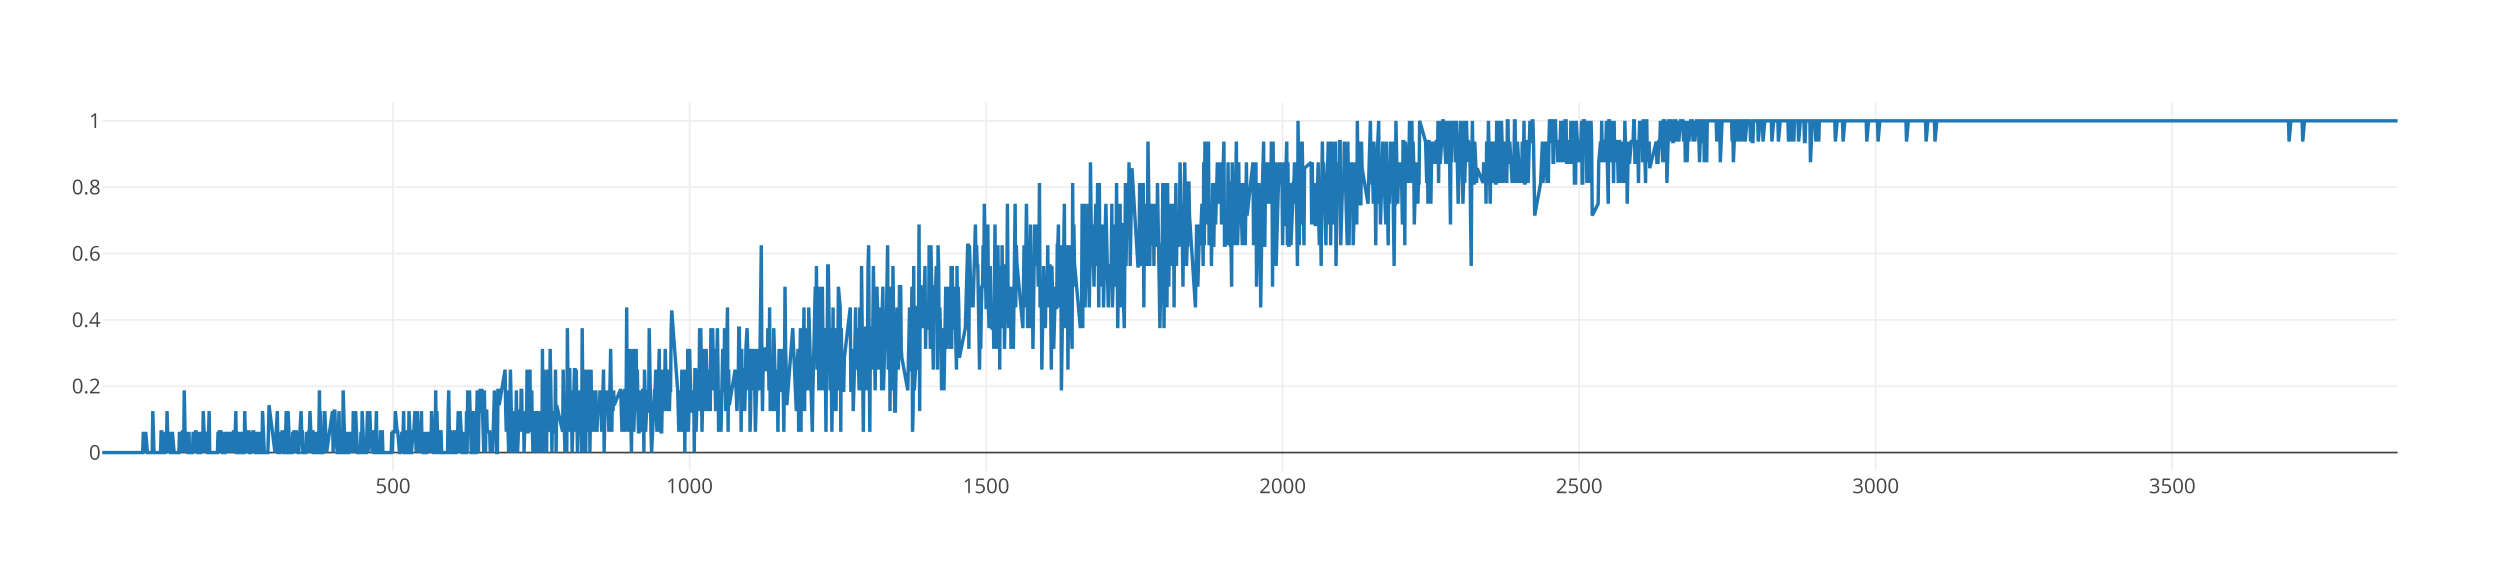
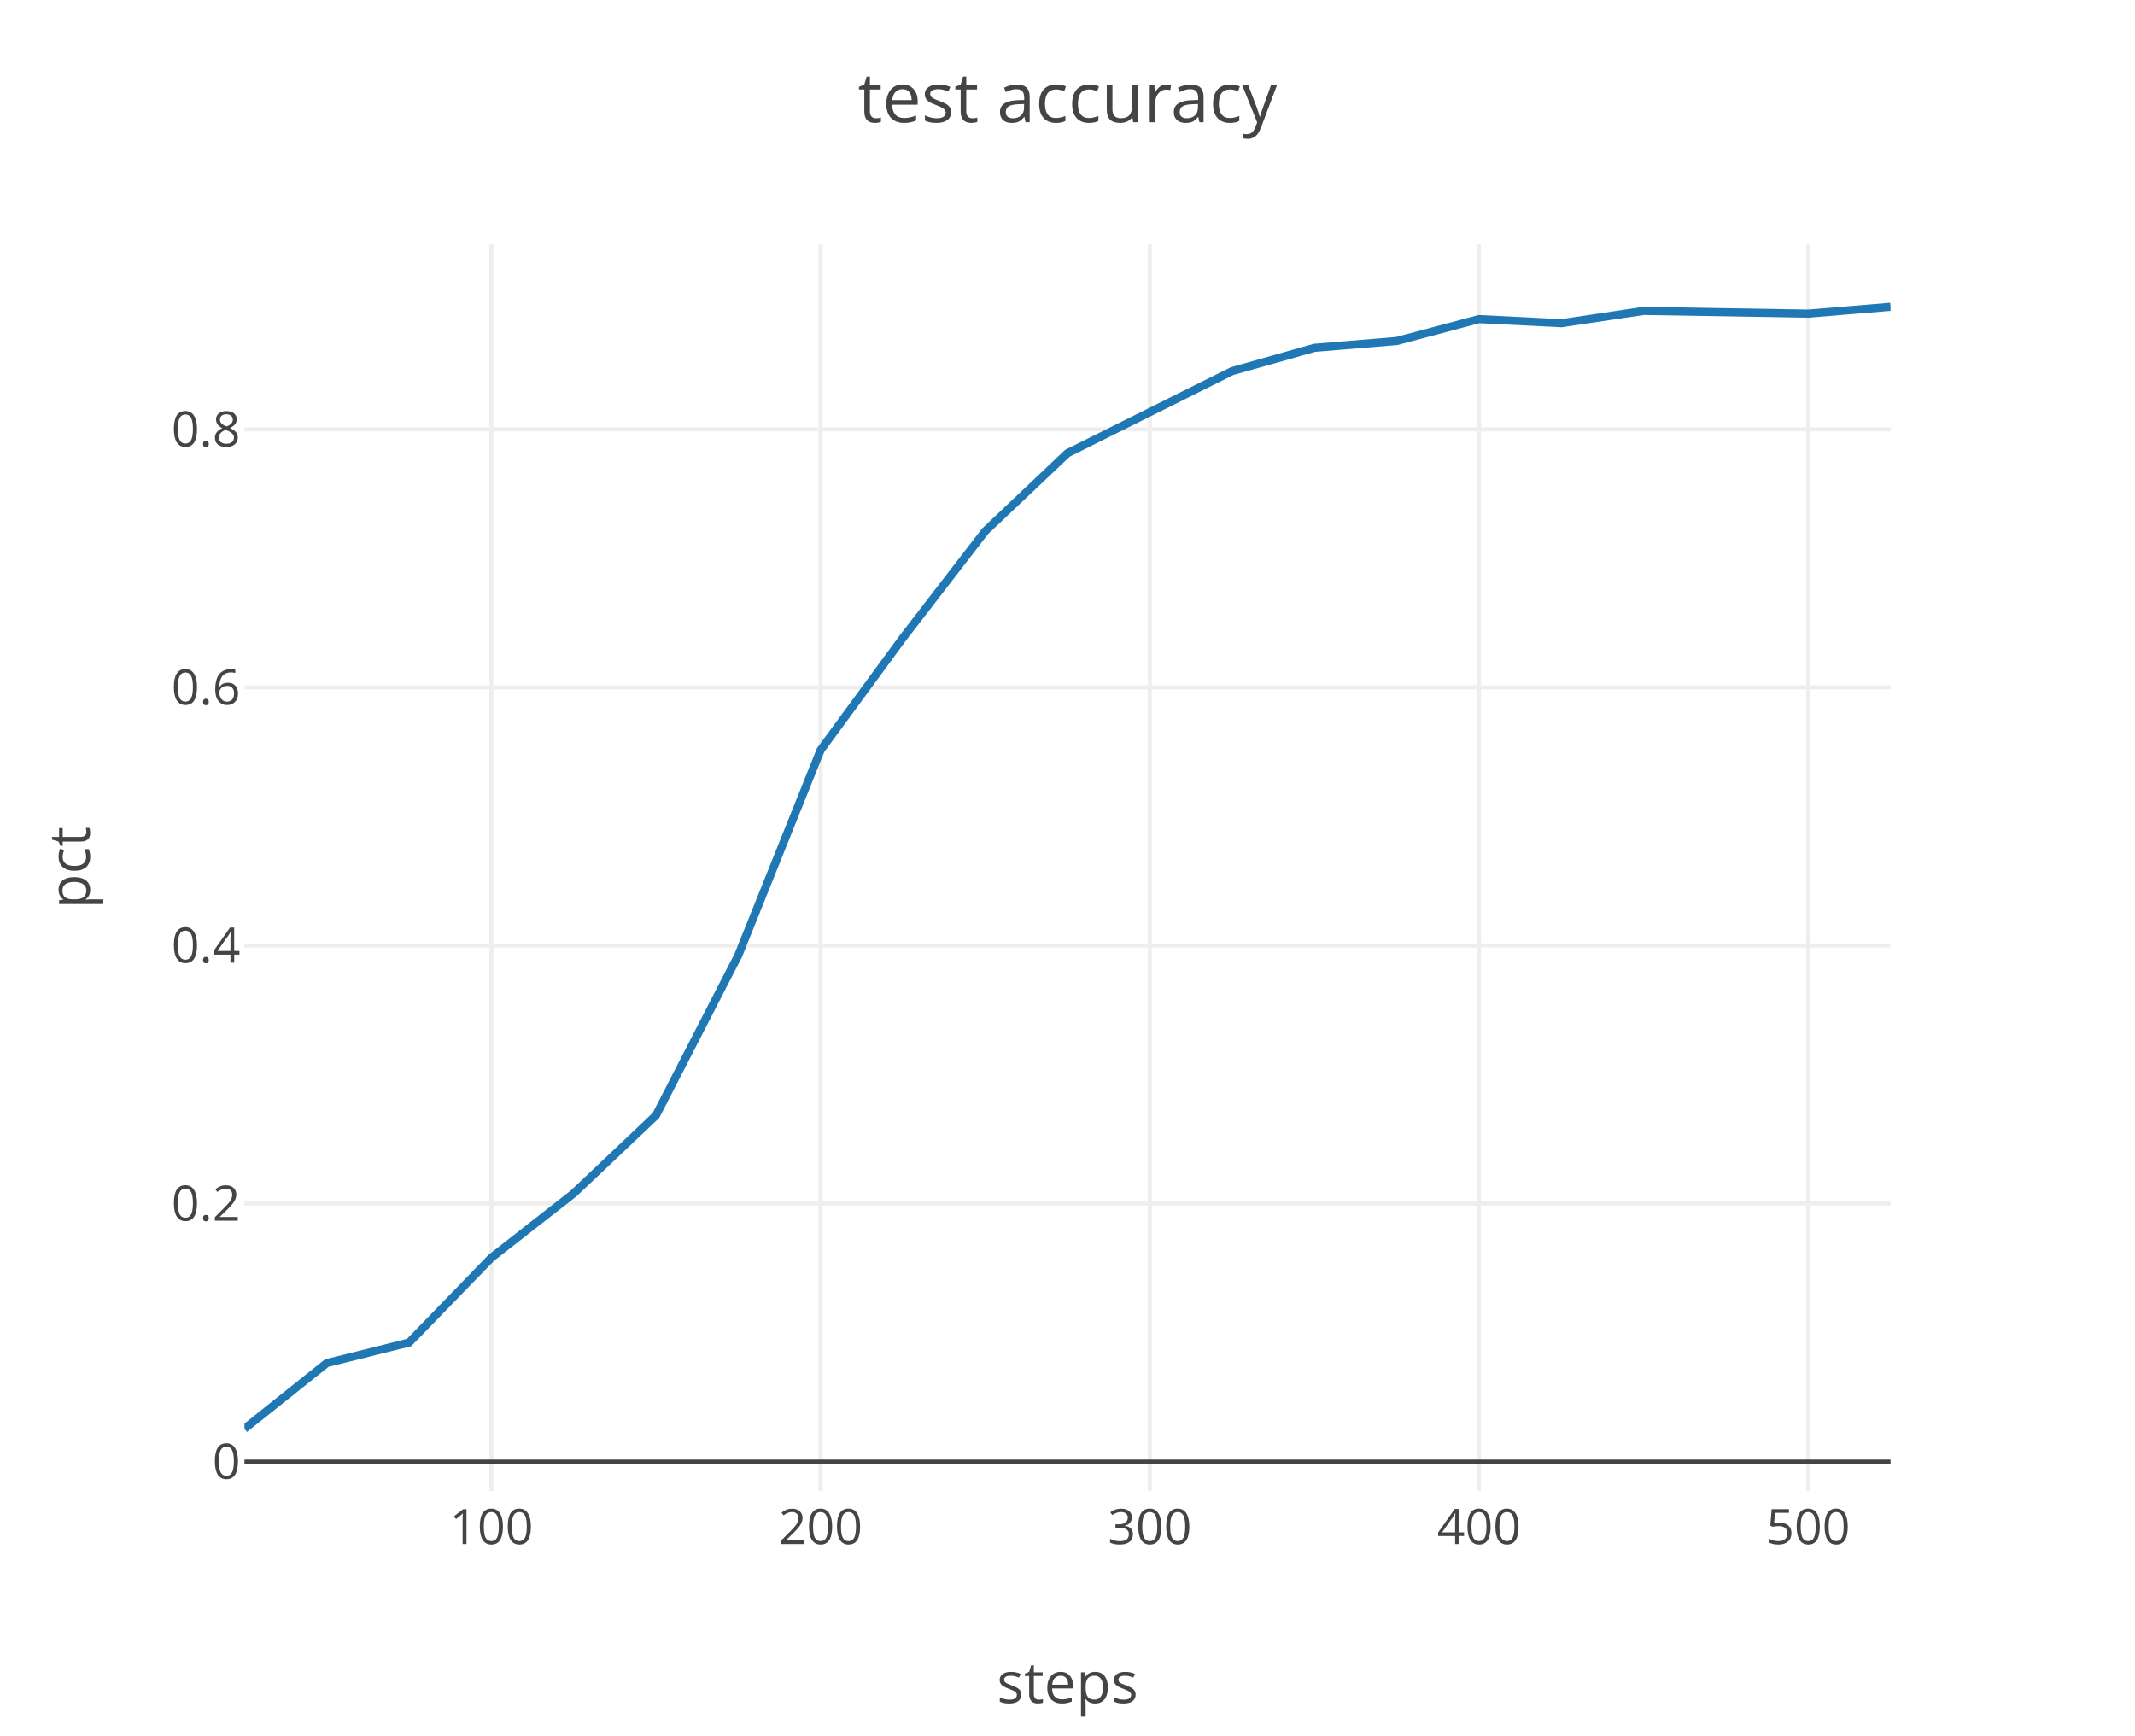
- <svg xmlns="http://www.w3.org/2000/svg" class="main-svg" width="1465" height="336" style="" viewBox="0 0 1465 336">
-   <rect x="0" y="0" width="1465" height="336" style="fill: rgb(255, 255, 255); fill-opacity: 1;" />
-   <defs id="defs-17f695">
+ <svg xmlns="http://www.w3.org/2000/svg" class="main-svg" width="524" height="426" style="" viewBox="0 0 524 426">
+   <rect x="0" y="0" width="524" height="426" style="fill: rgb(255, 255, 255); fill-opacity: 1;" />
+   <defs id="defs-23040b">
    <g class="clips">
-       <clipPath id="clip17f695xyplot" class="plotclip">
-         <rect width="1345" height="216" />
+       <clipPath id="clip23040bxyplot" class="plotclip">
+         <rect width="404" height="306" />
      </clipPath>
-       <clipPath class="axesclip" id="clip17f695x">
-         <rect x="60" y="0" width="1345" height="336" />
+       <clipPath class="axesclip" id="clip23040bx">
+         <rect x="60" y="0" width="404" height="426" />
      </clipPath>
-       <clipPath class="axesclip" id="clip17f695y">
-         <rect x="0" y="60" width="1465" height="216" />
+       <clipPath class="axesclip" id="clip23040by">
+         <rect x="0" y="60" width="524" height="306" />
      </clipPath>
-       <clipPath class="axesclip" id="clip17f695xy">
-         <rect x="60" y="60" width="1345" height="216" />
+       <clipPath class="axesclip" id="clip23040bxy">
+         <rect x="60" y="60" width="404" height="306" />
      </clipPath>
    </g>
    <g class="gradients" />
  </defs>
  <g class="bglayer" />
  <g class="layer-below">
    <g class="imagelayer" />
    <g class="shapelayer" />
  </g>
  <g class="cartesianlayer">
    <g class="subplot xy">
      <g class="layer-subplot">
        <g class="shapelayer" />
        <g class="imagelayer" />
      </g>
      <g class="gridlayer">
        <g class="x">
-           <path class="xgrid crisp" transform="translate(230.3,0)" d="M0,60v216" style="stroke: rgb(238, 238, 238); stroke-opacity: 1; stroke-width: 1px;" />
-           <path class="xgrid crisp" transform="translate(404.07,0)" d="M0,60v216" style="stroke: rgb(238, 238, 238); stroke-opacity: 1; stroke-width: 1px;" />
-           <path class="xgrid crisp" transform="translate(577.84,0)" d="M0,60v216" style="stroke: rgb(238, 238, 238); stroke-opacity: 1; stroke-width: 1px;" />
-           <path class="xgrid crisp" transform="translate(751.61,0)" d="M0,60v216" style="stroke: rgb(238, 238, 238); stroke-opacity: 1; stroke-width: 1px;" />
-           <path class="xgrid crisp" transform="translate(925.39,0)" d="M0,60v216" style="stroke: rgb(238, 238, 238); stroke-opacity: 1; stroke-width: 1px;" />
-           <path class="xgrid crisp" transform="translate(1099.16,0)" d="M0,60v216" style="stroke: rgb(238, 238, 238); stroke-opacity: 1; stroke-width: 1px;" />
-           <path class="xgrid crisp" transform="translate(1272.93,0)" d="M0,60v216" style="stroke: rgb(238, 238, 238); stroke-opacity: 1; stroke-width: 1px;" />
+           <path class="xgrid crisp" transform="translate(120.6,0)" d="M0,60v306" style="stroke: rgb(238, 238, 238); stroke-opacity: 1; stroke-width: 1px;" />
+           <path class="xgrid crisp" transform="translate(201.4,0)" d="M0,60v306" style="stroke: rgb(238, 238, 238); stroke-opacity: 1; stroke-width: 1px;" />
+           <path class="xgrid crisp" transform="translate(282.2,0)" d="M0,60v306" style="stroke: rgb(238, 238, 238); stroke-opacity: 1; stroke-width: 1px;" />
+           <path class="xgrid crisp" transform="translate(363,0)" d="M0,60v306" style="stroke: rgb(238, 238, 238); stroke-opacity: 1; stroke-width: 1px;" />
+           <path class="xgrid crisp" transform="translate(443.8,0)" d="M0,60v306" style="stroke: rgb(238, 238, 238); stroke-opacity: 1; stroke-width: 1px;" />
        </g>
        <g class="y">
-           <path class="ygrid crisp" transform="translate(0,226.32)" d="M60,0h1345" style="stroke: rgb(238, 238, 238); stroke-opacity: 1; stroke-width: 1px;" />
-           <path class="ygrid crisp" transform="translate(0,187.44)" d="M60,0h1345" style="stroke: rgb(238, 238, 238); stroke-opacity: 1; stroke-width: 1px;" />
-           <path class="ygrid crisp" transform="translate(0,148.56)" d="M60,0h1345" style="stroke: rgb(238, 238, 238); stroke-opacity: 1; stroke-width: 1px;" />
-           <path class="ygrid crisp" transform="translate(0,109.68)" d="M60,0h1345" style="stroke: rgb(238, 238, 238); stroke-opacity: 1; stroke-width: 1px;" />
-           <path class="ygrid crisp" transform="translate(0,70.8)" d="M60,0h1345" style="stroke: rgb(238, 238, 238); stroke-opacity: 1; stroke-width: 1px;" />
+           <path class="ygrid crisp" transform="translate(0,295.42)" d="M60,0h404" style="stroke: rgb(238, 238, 238); stroke-opacity: 1; stroke-width: 1px;" />
+           <path class="ygrid crisp" transform="translate(0,232.08)" d="M60,0h404" style="stroke: rgb(238, 238, 238); stroke-opacity: 1; stroke-width: 1px;" />
+           <path class="ygrid crisp" transform="translate(0,168.73)" d="M60,0h404" style="stroke: rgb(238, 238, 238); stroke-opacity: 1; stroke-width: 1px;" />
+           <path class="ygrid crisp" transform="translate(0,105.39)" d="M60,0h404" style="stroke: rgb(238, 238, 238); stroke-opacity: 1; stroke-width: 1px;" />
        </g>
      </g>
      <g class="zerolinelayer">
-         <path class="yzl zl crisp" transform="translate(0,265.2)" d="M60,0h1345" style="stroke: rgb(68, 68, 68); stroke-opacity: 1; stroke-width: 1px;" />
+         <path class="yzl zl crisp" transform="translate(0,358.76)" d="M60,0h404" style="stroke: rgb(68, 68, 68); stroke-opacity: 1; stroke-width: 1px;" />
      </g>
      <path class="xlines-below" />
      <path class="ylines-below" />
      <g class="overlines-below" />
      <g class="xaxislayer-below" />
      <g class="yaxislayer-below" />
      <g class="overaxes-below" />
-       <g class="plot" transform="translate(60,60)" clip-path="url('#clip17f695xyplot')">
+       <g class="plot" transform="translate(60,60)" clip-path="url('#clip23040bxyplot')">
        <g class="scatterlayer mlayer">
-           <g class="trace scatter trace735f6c" style="stroke-miterlimit: 2; opacity: 1;">
+           <g class="trace scatter trace4059e4" style="stroke-miterlimit: 2; opacity: 1;">
            <g class="fills" />
            <g class="errorbars" />
            <g class="lines">
-               <path class="js-line" d="M0,205.2L23.63,205.2L23.98,193.05L25.02,205.2L25.37,193.05L26.41,205.2L26.76,205.2L29.19,205.2L29.54,180.9L30.24,205.2L33.71,205.2L34.06,205.2L34.41,193.05L34.75,193.05L35.1,205.2L36.49,205.2L36.84,193.05L37.53,205.2L37.88,180.9L38.58,205.2L38.93,193.05L39.97,205.2L40.32,205.2L40.66,205.2L41.01,193.05L42.05,205.2L42.4,205.2L44.83,205.2L45.18,193.05L45.88,205.2L46.22,193.05L46.57,205.2L46.92,193.05L47.27,193.05L47.61,205.2L47.96,168.75L48.66,205.2L49,193.05L50.05,205.2L50.39,205.2L50.74,193.05L51.09,205.2L51.44,205.2L52.83,205.2L53.17,193.05L54.22,205.2L54.56,193.05L54.91,193.05L55.26,205.2L55.61,193.05L55.95,205.2L56.3,205.2L57.34,205.2L57.69,193.05L58.74,205.2L59.08,180.9L60.13,205.2L60.47,193.05L61.52,205.2L61.86,205.2L62.56,180.9L62.91,205.2L67.42,205.2L67.77,193.05L68.12,205.2L68.47,193.05L68.81,193.05L69.51,193.05L69.86,205.2L70.2,193.05L70.55,205.2L70.9,205.2L71.94,205.2L72.29,193.05L72.98,205.2L73.33,193.05L74.37,205.2L74.72,193.05L75.42,205.2L75.76,193.05L76.46,205.2L76.81,193.05L77.16,193.05L77.5,205.2L78.2,180.9L78.55,205.2L79.59,205.2L79.94,193.05L80.98,205.2L81.33,205.2L82.02,193.05L82.37,205.2L83.06,205.2L83.41,180.9L84.11,205.2L84.45,193.05L85.15,205.2L85.5,193.05L85.84,193.05L86.19,205.2L86.89,205.2L87.23,193.05L87.93,205.2L88.28,193.05L88.62,193.05L88.97,205.2L89.32,193.05L89.67,205.2L90.01,205.2L90.36,205.2L90.71,193.05L91.75,205.2L92.1,205.2L92.79,193.05L93.14,205.2L93.49,205.2L93.84,180.9L94.88,205.2L95.23,205.2L96.97,205.2L97.31,193.05L97.66,177.43L101.14,205.2L102.53,180.9L102.87,205.2L103.92,205.2L104.26,193.05L104.96,205.2L105.31,193.05L106,193.05L106.35,205.2L107.04,205.2L107.39,193.05L107.74,180.9L108.09,205.2L108.43,205.2L108.78,180.9L109.82,205.2L110.17,205.2L111.21,205.2L111.56,193.05L111.91,205.2L112.26,193.05L112.6,193.05L112.95,205.2L113.3,193.05L113.65,193.05L114.69,205.2L115.04,205.2L116.43,180.9L116.78,193.05L117.12,193.05L117.47,205.2L119.21,205.2L119.56,193.05L120.6,205.2L120.95,193.05L121.29,193.05L121.64,180.9L122.68,205.2L123.03,193.05L123.38,193.05L123.73,205.2L124.42,205.2L124.77,193.05L125.81,205.2L126.16,205.2L126.51,205.2L126.85,193.05L127.2,168.75L127.55,205.2L127.9,180.9L128.24,205.2L128.59,205.2L129.29,205.2L129.63,193.05L129.98,193.05L130.33,180.9L131.37,205.2L134.85,180.9L135.2,205.2L135.54,193.05L135.89,180.9L136.24,180.9L136.59,193.05L137.63,205.2L137.98,205.2L138.67,180.9L139.02,205.2L139.37,205.2L139.71,193.05L140.06,193.05L140.41,205.2L140.76,205.2L141.1,168.75L142.15,205.2L142.49,205.2L143.54,193.05L143.88,205.2L144.23,205.2L144.58,193.05L145.62,205.2L145.97,193.05L146.66,205.2L147.01,180.9L148.05,205.2L148.4,180.9L149.44,205.2L149.79,205.2L151.18,205.2L151.53,193.05L151.88,205.2L152.22,180.9L153.27,205.2L153.61,205.2L154.66,205.2L155.01,193.05L155.35,180.9L155.7,205.2L156.74,180.9L157.09,193.05L158.13,205.2L158.48,193.05L158.83,193.05L159.18,205.2L159.87,205.2L160.22,193.05L160.57,180.9L160.91,205.2L162.65,205.2L163,193.05L164.04,193.05L164.39,205.2L169.25,205.2L169.6,193.05L169.95,205.2L170.3,193.05L170.64,193.05L171.34,193.05L171.69,180.9L172.73,193.05L173.08,193.05L174.12,205.2L174.47,205.2L175.51,193.05L175.86,205.2L176.55,180.9L176.9,205.2L177.94,205.2L178.29,193.05L178.64,193.05L178.99,205.2L179.33,205.2L179.68,180.9L180.72,205.2L181.07,205.2L182.11,193.05L182.46,193.05L183.16,180.9L183.5,193.05L183.85,205.2L184.2,193.05L184.55,180.9L185.24,205.2L185.59,193.05L186.28,205.2L186.63,193.05L186.98,180.9L187.33,205.2L187.67,193.05L188.02,205.2L188.37,205.2L188.72,193.05L189.06,205.2L189.41,205.2L190.11,205.2L190.45,193.05L191.5,205.2L191.84,193.05L192.54,205.2L192.89,180.9L194.28,205.2L194.63,205.2L194.97,205.2L195.32,168.75L195.67,205.2L196.02,180.9L196.36,193.05L196.71,193.05L197.06,205.2L197.75,205.2L198.1,193.05L198.45,193.05L198.8,205.2L202.27,205.2L202.62,180.9L202.97,168.75L203.31,193.05L204.01,193.05L204.36,205.2L205.75,205.2L206.09,193.05L206.44,193.05L206.79,205.2L207.14,205.2L207.48,193.05L208.18,193.05L208.53,180.9L209.22,205.2L209.57,180.9L210.96,205.2L211.31,205.2L211.66,193.05L212,205.2L212.35,205.2L213.05,205.2L213.39,180.9L213.74,205.2L214.09,168.75L214.78,193.05L215.13,168.75L216.17,205.2L216.52,205.2L217.56,180.9L217.91,205.2L218.26,193.05L218.61,205.2L218.95,205.2L219.65,168.75L220,193.05L220.34,205.2L220.69,180.9L221.04,180.9L221.39,168.75L222.43,168.75L222.78,180.9L223.47,205.2L223.82,168.75L224.51,205.2L224.86,180.9L225.21,180.9L225.56,193.05L226.95,193.05L227.29,205.2L228.34,193.05L228.68,205.2L229.73,168.75L230.07,193.05L230.77,193.05L231.12,205.2L231.47,205.2L231.81,168.75L232.16,168.75L232.51,177.43L235.98,156.6L236.33,180.9L236.68,193.05L237.03,168.75L238.07,205.2L238.42,168.75L238.76,180.9L239.11,156.6L240.15,205.2L240.5,180.9L241.89,205.2L242.24,193.05L242.59,168.75L242.93,193.05L243.28,205.2L244.32,180.9L244.67,180.9L245.02,193.05L245.37,168.75L245.71,168.75L246.06,193.05L246.76,180.9L247.1,205.2L247.8,180.9L248.15,193.05L248.49,193.05L248.84,156.6L249.19,193.05L249.54,193.05L250.58,156.6L250.93,193.05L251.62,168.75L251.97,193.05L252.32,205.2L252.67,180.9L253.01,205.2L253.36,180.9L253.71,193.05L254.4,180.9L254.75,205.2L255.45,180.9L255.79,193.05L256.14,193.05L256.49,205.2L257.18,180.9L257.53,205.2L257.88,144.45L258.23,205.2L258.57,156.6L258.92,193.05L259.27,180.9L259.62,168.75L260.31,205.2L260.66,156.6L261.7,193.05L262.05,180.9L262.4,144.45L263.44,205.2L263.79,180.9L264.83,193.05L265.18,193.05L265.52,156.6L265.87,205.2L266.22,177.43L269.7,193.05L270.04,156.6L270.39,180.9L270.74,193.05L271.09,205.2L271.43,193.05L271.78,193.05L272.13,205.2L272.48,132.3L273.17,193.05L273.52,156.6L273.87,156.6L274.21,193.05L274.56,168.75L274.91,180.9L275.26,205.2L276.65,156.6L276.99,156.6L277.34,193.05L277.69,156.6L278.04,180.9L278.38,205.2L278.73,168.75L279.43,193.05L279.77,168.75L280.82,205.2L281.16,132.3L281.86,205.2L282.21,193.05L282.55,156.6L283.25,205.2L283.6,156.6L283.94,193.05L284.29,180.9L284.64,168.75L284.99,180.9L285.33,156.6L285.68,205.2L286.03,180.9L286.38,156.6L286.72,193.05L287.07,168.75L287.42,180.9L287.77,193.05L288.11,168.75L288.46,193.05L288.81,180.9L289.16,168.75L289.85,193.05L290.2,180.9L291.24,180.9L291.59,168.75L292.63,193.05L292.98,180.9L293.68,156.6L294.02,205.2L294.72,168.75L295.07,180.9L295.41,180.9L295.76,180.9L296.11,168.75L296.8,193.05L297.15,180.9L297.85,144.45L298.19,168.75L298.54,193.05L298.89,168.75L299.24,180.9L299.58,168.75L299.93,177.43L303.41,168.75L303.75,168.75L304.1,180.9L304.45,193.05L304.8,180.9L305.14,168.75L305.84,193.05L306.19,168.75L306.53,168.75L306.88,180.9L307.23,120.15L307.58,180.9L307.93,193.05L308.27,180.9L308.62,193.05L308.97,144.45L310.01,205.2L310.36,180.9L311.05,144.45L311.4,193.05L312.79,144.45L313.14,180.9L313.49,156.6L313.83,180.9L314.18,193.05L314.53,193.05L314.88,180.9L315.22,180.9L315.57,168.75L315.92,193.05L316.27,180.9L316.61,168.75L316.96,168.75L317.31,205.2L317.66,156.6L318,168.75L318.35,193.05L319.39,168.75L319.74,180.9L320.09,180.9L320.44,132.3L321.48,193.05L321.83,205.2L323.56,168.75L323.91,168.75L324.26,156.6L324.61,180.9L324.95,193.05L325.3,180.9L325.65,168.75L326.34,144.45L326.69,193.05L327.04,180.9L327.39,193.05L327.74,193.05L328.43,156.6L328.78,168.75L329.13,180.9L329.47,168.75L329.82,144.45L330.86,180.9L331.21,156.6L332.25,180.9L332.6,168.75L332.95,168.75L333.3,132.3L333.64,121.89L337.12,168.75L337.81,193.05L338.16,168.75L339.2,193.05L339.55,156.6L340.25,193.05L340.59,168.75L340.94,156.6L341.29,205.2L341.64,168.75L341.98,180.9L342.33,180.9L342.68,193.05L343.03,144.45L343.37,193.05L343.72,180.9L344.07,144.45L345.11,180.9L345.46,180.9L346.16,180.9L346.5,168.75L346.85,205.2L347.2,156.6L347.55,156.6L347.89,193.05L348.94,156.6L349.28,168.75L349.63,168.75L349.98,132.3L350.33,180.9L350.67,132.3L351.02,156.6L351.37,193.05L352.41,144.45L352.76,180.9L353.8,144.45L354.15,156.6L354.5,180.9L354.84,168.75L355.19,156.6L356.23,180.9L356.58,132.3L357.28,168.75L357.62,132.3L358.32,168.75L358.67,144.45L359.36,180.9L359.71,168.75L360.4,132.3L360.75,156.6L361.1,193.05L361.45,180.9L361.79,180.9L362.14,168.75L362.49,193.05L363.53,144.45L363.88,168.75L364.23,168.75L364.57,132.3L365.27,180.9L365.62,156.6L366.31,120.15L366.66,193.05L367.01,156.6L367.36,177.43L370.83,156.6L371.87,180.9L372.22,168.75L372.57,168.75L372.92,132.3L373.26,132.3L373.61,168.75L373.96,156.6L374.31,193.05L374.65,144.45L375,180.9L375.35,156.6L375.7,156.6L376.04,168.75L376.39,180.9L376.74,168.75L377.09,144.45L377.78,132.3L378.13,144.45L378.82,168.75L379.17,144.45L379.52,193.05L379.87,180.9L380.21,144.45L381.6,168.75L381.95,144.45L382.65,193.05L382.99,180.9L383.34,168.75L383.69,144.45L384.04,168.75L384.39,156.6L384.73,144.45L385.08,168.75L386.12,83.7L386.47,156.6L386.82,180.9L387.17,156.6L387.51,144.45L388.21,144.45L388.56,156.6L389.6,156.6L389.95,132.3L390.64,168.75L390.99,120.15L391.34,180.9L391.68,168.75L392.03,156.6L392.38,156.6L392.73,180.9L393.42,132.3L393.77,144.45L394.12,156.6L394.46,180.9L394.81,168.75L395.16,168.75L395.51,156.6L395.85,193.05L396.55,144.45L396.9,168.75L397.24,144.45L397.59,156.6L397.94,168.75L398.29,168.75L398.63,144.45L399.33,193.05L399.68,156.6L400.02,108L400.37,144.45L400.72,156.6L401.07,177.43L404.54,132.3L406.63,180.9L406.98,156.6L407.67,144.45L408.02,193.05L409.06,132.3L409.41,193.05L409.76,132.3L410.1,168.75L410.45,144.45L410.8,144.45L411.15,120.15L411.49,180.9L411.84,132.3L412.19,144.45L412.54,168.75L412.88,156.6L413.23,144.45L413.58,168.75L413.93,120.15L416.01,193.05L416.36,168.75L417.75,108L418.1,144.45L418.44,95.85L418.79,156.6L419.14,108L419.49,132.3L419.83,168.75L420.18,120.15L420.53,144.45L420.88,144.45L421.22,108L421.57,168.75L421.92,108L422.27,144.45L422.61,168.75L422.96,132.3L423.31,168.75L423.66,156.6L424.01,193.05L424.35,144.45L424.7,144.45L425.05,95.85L425.4,95.85L425.74,120.15L426.44,168.75L426.79,132.3L427.48,193.05L427.83,168.75L428.18,120.15L428.52,180.9L428.87,168.75L429.22,132.3L429.91,180.9L430.26,144.45L430.61,168.75L430.96,144.45L431.3,108L432.35,120.15L432.69,193.05L433.04,132.3L433.39,168.75L433.74,168.75L434.43,168.75L434.78,149.66L438.25,120.15L438.6,168.75L439.3,168.75L439.64,144.45L439.99,180.9L440.34,168.75L440.69,156.6L441.38,120.15L441.73,156.6L442.08,132.3L442.43,156.6L442.77,144.45L443.47,168.75L443.82,120.15L444.51,168.75L444.86,95.85L445.9,193.05L446.25,156.6L447.29,132.3L447.64,132.3L447.99,168.75L448.33,144.45L448.68,95.85L449.03,83.7L449.38,156.6L449.72,193.05L450.07,132.3L450.77,156.6L451.11,132.3L451.46,132.3L451.81,95.85L452.85,168.75L453.2,132.3L453.89,108L454.24,120.15L454.59,156.6L455.63,120.15L455.98,132.3L456.33,132.3L456.67,168.75L457.02,120.15L457.37,108L457.72,168.75L458.76,132.3L459.11,144.45L460.15,83.7L460.5,156.6L461.19,108L461.54,180.9L461.89,108L462.24,168.75L462.58,144.45L462.93,144.45L463.28,95.85L464.32,180.9L464.67,180.9L465.71,120.15L466.06,144.45L466.41,156.6L466.75,144.45L467.1,108L467.8,108L468.14,144.45L468.49,149.66L471.97,168.75L473.01,120.15L473.36,156.6L473.7,156.6L474.05,132.3L474.4,108L474.75,193.05L475.09,180.9L475.44,95.85L475.79,168.75L476.48,156.6L476.83,120.15L477.18,156.6L477.53,120.15L477.87,120.15L478.22,132.3L478.57,71.55L478.92,180.9L479.26,108L479.61,108L480.31,132.3L480.66,120.15L481.35,120.15L481.7,108L482.05,95.85L482.39,144.45L482.74,120.15L483.09,132.3L483.44,132.3L484.13,132.3L484.48,83.7L485.17,144.45L485.52,83.7L486.91,156.6L487.26,108L487.61,120.15L487.95,108L488.3,108L488.65,95.85L489,108L489.34,156.6L489.69,83.7L490.04,95.85L490.39,144.45L490.73,120.15L491.08,132.3L491.43,144.45L491.78,168.75L492.12,144.45L492.47,144.45L492.82,132.3L493.17,168.75L494.21,108L494.56,120.15L494.9,144.45L495.25,108L495.6,132.3L495.95,132.3L496.29,132.3L496.64,120.15L496.99,144.45L497.34,95.85L497.68,144.45L498.03,95.85L498.38,132.3L499.07,132.3L499.42,108L500.47,156.6L500.81,95.85L501.16,132.3L501.51,108L501.86,120.15L502.2,149.66L505.68,132.3L507.07,83.7L507.42,83.7L507.76,144.45L508.11,83.7L508.46,95.85L509.15,120.15L509.5,108L509.85,108L510.2,120.15L511.59,71.55L511.93,95.85L512.28,83.7L512.63,95.85L512.98,95.85L514.02,156.6L514.37,108L514.71,144.45L515.06,120.15L515.41,108L515.76,108L516.1,83.7L516.45,108L516.8,59.4L517.84,120.15L518.19,120.15L518.89,71.55L519.23,120.15L519.58,132.3L519.93,108L520.28,95.85L520.62,120.15L520.97,120.15L521.32,132.3L521.67,132.3L522.01,120.15L522.36,144.45L522.71,108L523.06,71.55L523.4,120.15L523.75,144.45L524.1,132.3L524.45,95.85L524.79,83.7L525.14,120.15L525.49,95.85L525.84,156.6L526.18,95.85L526.53,120.15L526.88,132.3L527.23,83.7L527.57,108L527.92,95.85L528.27,95.85L528.62,144.45L529.66,95.85L530.01,108L530.35,59.4L530.7,108L531.05,132.3L532.09,108L532.44,144.45L533.48,108L533.83,144.45L534.87,59.4L535.22,120.15L535.57,83.7L535.91,94.11L539.39,132.3L540.09,83.7L540.43,108L540.78,120.15L541.48,59.4L541.82,83.7L542.17,132.3L542.52,95.85L542.87,108L543.21,132.3L543.91,71.55L544.26,120.15L544.95,108L545.3,144.45L545.99,95.85L546.34,71.55L547.38,95.85L547.73,71.55L548.43,108L548.77,95.85L549.12,47.25L549.47,120.15L550.16,108L550.51,156.6L551.55,95.85L551.9,108L552.6,132.3L552.94,108L553.64,108L553.99,83.7L554.33,120.15L554.68,95.85L555.03,95.85L555.38,95.85L555.72,120.15L556.07,156.6L556.42,95.85L557.46,144.45L557.81,132.3L558.51,108L558.85,120.15L559.2,120.15L559.55,83.7L559.9,83.7L560.24,71.55L560.59,120.15L560.94,108L561.29,108L561.63,83.7L561.98,168.75L563.02,95.85L563.37,83.7L563.72,59.4L564.07,132.3L565.46,83.7L565.8,156.6L566.5,83.7L566.85,132.3L567.54,83.7L567.89,132.3L568.24,144.45L568.58,47.25L568.93,108L569.28,71.55L569.63,94.11L573.1,132.3L573.45,120.15L573.8,120.15L574.14,59.4L574.49,132.3L574.84,59.4L575.19,71.55L575.53,59.4L575.88,120.15L576.58,83.7L576.93,95.85L577.27,83.7L577.62,59.4L577.97,95.85L578.32,120.15L578.66,95.85L579.01,35.1L579.71,95.85L580.05,71.55L581.1,108L581.44,83.7L582.14,59.4L582.49,71.55L582.83,95.85L583.18,47.25L583.88,120.15L584.22,47.25L584.57,108L584.92,71.55L585.27,95.85L586.31,71.55L586.66,120.15L587.7,71.55L588.05,59.4L589.44,120.15L589.78,108L590.83,95.85L591.17,95.85L591.52,59.4L591.87,120.15L593.26,71.55L593.61,108L593.95,95.85L594.3,47.25L595,132.3L595.34,108L595.69,71.55L596.04,71.55L596.39,59.4L596.74,120.15L597.08,71.55L597.43,71.55L598.47,120.15L598.82,132.3L599.52,47.25L599.86,95.85L600.56,47.25L600.91,71.55L601.25,71.55L601.6,35.1L601.95,59.4L602.3,95.85L603.34,38.57L606.81,95.85L607.16,95.85L607.51,83.7L607.86,47.25L608.2,59.4L608.55,95.85L609.59,59.4L609.94,47.25L610.29,120.15L610.64,59.4L610.98,83.7L611.33,95.85L611.68,59.4L612.03,95.85L612.37,71.55L612.72,22.95L613.76,95.85L614.11,71.55L614.81,59.4L615.16,83.7L615.85,59.4L616.2,95.85L616.55,59.4L616.89,83.7L617.24,83.7L617.94,83.7L618.28,47.25L619.33,108L619.67,132.3L620.72,83.7L621.06,83.7L621.41,47.25L621.76,59.4L622.11,132.3L622.8,47.25L623.15,59.4L623.5,71.55L623.84,120.15L624.19,47.25L624.89,108L625.23,83.7L625.58,59.4L626.28,95.85L626.62,59.4L627.32,83.7L627.67,59.4L628.01,120.15L628.36,59.4L628.71,83.7L629.06,47.25L629.4,95.85L629.75,71.55L630.1,83.7L630.45,83.7L630.79,83.7L631.14,71.55L631.49,35.1L631.84,47.25L632.18,71.55L632.53,71.55L632.88,83.7L633.23,108L633.57,59.4L633.92,83.7L634.27,35.1L635.31,95.85L635.66,83.7L636.01,83.7L636.36,47.25L636.7,47.25L637.05,66.34L640.53,120.15L640.87,95.85L641.22,71.55L641.57,83.7L641.92,108L642.96,71.55L643.31,83.7L644.35,59.4L644.7,71.55L645.04,95.85L645.39,35.1L645.74,83.7L646.09,22.95L647.13,71.55L647.48,47.25L647.82,59.4L648.17,22.95L648.52,83.7L648.87,59.4L649.21,71.55L649.56,59.4L649.91,95.85L650.6,47.25L650.95,83.7L651.3,83.7L651.65,59.4L651.99,47.25L652.34,71.55L653.39,35.1L653.73,47.25L654.78,59.4L655.12,47.25L655.47,35.1L655.82,71.55L657.21,22.95L657.56,83.7L657.9,83.7L658.25,71.55L658.95,71.55L659.29,83.7L659.64,35.1L659.99,71.55L660.34,47.25L660.68,47.25L661.03,83.7L661.38,83.7L661.73,108L662.07,35.1L662.42,59.4L662.77,71.55L663.12,71.55L663.46,83.7L664.51,22.95L664.85,71.55L665.2,83.7L665.55,71.55L665.9,35.1L666.24,71.55L666.59,59.4L666.94,47.25L667.98,83.7L668.33,47.25L668.68,83.7L669.02,59.4L669.37,71.55L669.72,83.7L670.07,59.4L670.41,35.1L670.76,66.34L674.24,35.1L674.59,83.7L675.98,35.1L676.32,108L677.71,47.25L678.06,71.55L678.41,59.4L678.76,120.15L679.8,47.25L680.15,35.1L680.49,22.95L680.84,83.7L681.19,83.7L681.54,47.25L681.88,59.4L682.23,35.1L683.27,59.4L683.62,47.25L683.97,59.4L684.32,35.1L684.66,59.4L685.01,22.95L685.36,35.1L685.71,108L686.05,22.95L686.4,71.55L686.75,59.4L687.44,35.1L687.79,95.85L689.53,35.1L689.88,47.25L690.22,35.1L690.57,47.25L690.92,47.25L691.27,47.25L691.61,83.7L692.31,35.1L692.66,59.4L693.01,71.55L693.35,71.55L693.7,35.1L694.05,22.95L694.4,83.7L694.74,35.1L695.09,83.7L695.44,83.7L695.79,47.25L696.13,59.4L696.48,83.7L697.52,59.4L697.87,47.25L698.22,47.25L698.57,35.1L698.91,59.4L699.26,47.25L699.61,47.25L700.3,95.85L700.65,10.8L701.35,83.7L701.69,59.4L702.04,22.95L702.39,71.55L702.74,59.4L703.08,22.95L704.13,83.7L704.47,38.57L708.3,35.1L708.64,71.55L708.99,35.1L709.34,71.55L709.69,59.4L710.03,47.25L710.38,59.4L710.73,71.55L711.08,71.55L711.43,59.4L711.77,59.4L712.12,47.25L712.47,35.1L712.82,71.55L713.16,83.7L713.51,47.25L714.21,95.85L714.55,47.25L714.9,22.95L715.25,47.25L715.6,35.1L716.99,83.7L717.33,59.4L718.38,22.95L718.72,71.55L719.42,22.95L719.77,83.7L720.46,22.95L720.81,71.55L721.5,35.1L721.85,59.4L722.55,22.95L722.89,95.85L723.94,35.1L724.28,47.25L724.63,59.4L724.98,22.95L725.33,22.95L725.67,83.7L726.72,47.25L727.06,47.25L727.41,47.25L727.76,22.95L729.15,71.55L729.5,83.7L729.84,22.95L730.19,47.25L730.54,83.7L731.24,35.1L731.58,59.4L732.63,35.1L732.97,83.7L734.02,47.25L734.36,47.25L734.71,35.1L735.06,71.55L735.41,10.8L735.75,47.25L736.1,59.4L736.8,22.95L737.14,59.4L737.49,59.4L737.84,22.95L738.19,38.57L741.66,59.4L743.05,10.8L743.4,35.1L743.75,22.95L744.09,47.25L744.44,47.25L744.79,59.4L745.14,22.95L745.48,47.25L745.83,47.25L746.18,83.7L746.53,47.25L746.87,35.1L747.92,10.8L748.26,59.4L748.61,47.25L748.96,71.55L750.35,22.95L750.7,35.1L752.09,71.55L752.44,22.95L753.48,83.7L753.83,35.1L754.17,59.4L754.52,47.25L754.87,22.95L755.56,47.25L755.91,22.95L756.95,95.85L757.3,59.4L757.65,59.4L758,10.8L759.04,59.4L759.39,47.25L759.73,35.1L760.08,47.25L760.43,47.25L760.78,47.25L761.12,35.1L761.82,71.55L762.17,22.95L762.51,22.95L762.86,35.1L763.21,83.7L763.56,22.95L764.6,35.1L764.95,35.1L765.29,47.25L765.64,35.1L765.99,10.8L766.68,47.25L767.03,35.1L767.38,10.8L767.73,47.25L768.07,22.95L768.42,35.1L768.77,71.55L769.81,35.1L770.16,59.4L770.51,35.1L770.86,59.4L771.2,47.25L771.55,47.25L771.9,10.8L775.37,22.95L775.72,35.1L776.07,47.25L776.42,22.95L776.76,59.4L777.11,22.95L777.46,22.95L778.5,59.4L778.85,35.1L779.54,22.95L779.89,35.1L781.28,35.1L781.63,22.95L781.98,22.95L782.32,35.1L782.67,10.8L783.02,47.25L783.37,10.8L783.71,35.1L784.06,35.1L785.45,10.8L785.8,10.8L787.19,35.1L787.54,35.1L787.89,10.8L788.23,35.1L788.58,35.1L789.28,10.8L789.62,47.25L789.97,71.55L790.32,10.8L790.67,35.1L791.01,10.8L791.36,22.95L792.4,10.8L792.75,22.95L793.1,35.1L793.45,10.8L794.49,59.4L794.84,47.25L795.88,10.8L796.23,22.95L796.57,22.95L796.92,35.1L797.27,59.4L797.62,47.25L797.96,10.8L798.31,47.25L798.66,35.1L799.01,22.95L799.35,10.8L799.7,22.95L800.05,22.95L800.4,22.95L800.74,35.1L801.09,22.95L801.44,35.1L801.79,71.55L802.13,95.85L802.48,35.1L802.83,10.8L803.18,35.1L803.52,47.25L803.87,47.25L804.22,22.95L805.26,47.25L805.61,38.57L809.09,47.25L809.43,35.1L810.13,47.25L810.48,35.1L810.82,59.4L811.17,22.95L811.52,47.25L811.87,35.1L812.21,10.8L813.26,59.4L813.6,35.1L814.3,22.95L814.65,47.25L816.04,22.95L816.38,47.25L816.73,47.25L817.08,10.8L818.47,47.25L818.82,22.95L819.16,10.8L819.51,47.25L819.86,10.8L820.21,22.95L820.55,35.1L820.9,47.25L821.25,22.95L821.94,35.1L822.29,22.95L822.99,47.25L823.33,10.8L823.68,10.8L824.03,35.1L824.38,35.1L824.72,22.95L826.11,47.25L826.46,35.1L826.81,47.25L827.16,35.1L827.51,10.8L827.85,10.8L828.2,35.1L828.55,47.25L828.9,35.1L829.24,22.95L830.63,47.25L830.98,35.1L831.33,35.1L831.68,47.25L832.02,22.95L832.37,35.1L832.72,35.1L833.07,10.8L833.41,47.25L833.76,47.25L834.11,22.95L834.8,22.95L835.15,35.1L835.5,47.25L835.85,35.1L836.19,22.95L836.54,10.8L836.89,22.95L837.24,22.95L837.58,22.95L837.93,10.8L838.28,10.8L838.63,22.95L839.32,66.34L842.8,47.25L843.84,22.95L844.19,47.25L845.58,22.95L845.93,35.1L846.62,47.25L846.97,22.95L847.32,47.25L847.66,22.95L848.01,10.8L848.36,10.8L848.71,22.95L849.05,22.95L849.4,10.8L849.75,10.8L850.1,35.1L850.44,35.1L850.79,10.8L851.49,10.8L851.83,22.95L852.53,22.95L852.88,35.1L853.57,22.95L853.92,35.1L854.61,10.8L854.96,35.1L856,10.8L856.35,22.95L856.7,35.1L857.05,10.8L857.74,10.8L858.09,35.1L859.13,35.1L859.48,22.95L859.83,22.95L860.17,35.1L860.52,10.8L860.87,35.1L861.22,35.1L862.26,10.8L862.61,47.25L863.3,47.25L863.65,10.8L865.04,35.1L865.39,22.95L865.74,35.1L866.08,22.95L866.43,22.95L866.78,10.8L867.13,47.25L867.47,47.25L867.82,10.8L868.52,10.8L868.86,22.95L869.21,10.8L869.56,22.95L869.91,47.25L871.3,10.8L871.64,22.95L871.99,47.25L872.34,10.8L872.69,22.95L873.03,66.34L876.51,59.4L876.86,35.1L877.9,22.95L878.25,35.1L878.59,10.8L878.94,35.1L879.29,22.95L879.98,35.1L880.33,22.95L881.03,22.95L881.37,10.8L882.42,59.4L882.76,10.8L883.11,10.8L883.46,22.95L883.81,10.8L884.16,22.95L884.5,35.1L884.85,10.8L885.2,22.95L885.55,47.25L885.89,10.8L886.24,35.1L886.59,22.95L886.94,35.1L887.28,22.95L887.63,22.95L888.33,47.25L888.67,22.95L889.02,22.95L889.37,47.25L889.72,22.95L890.06,47.25L890.41,35.1L891.45,22.95L891.8,47.25L892.15,10.8L892.5,22.95L892.84,35.1L893.19,22.95L893.54,59.4L894.23,22.95L894.58,35.1L894.93,35.1L895.97,22.95L896.32,22.95L897.01,22.95L897.36,10.8L897.71,10.8L898.06,35.1L898.4,35.1L898.75,22.95L899.1,35.1L899.45,22.95L899.79,22.95L900.14,47.25L900.49,22.95L900.84,10.8L901.88,22.95L902.23,10.8L902.57,35.1L902.92,10.8L903.27,10.8L904.31,47.25L904.66,10.8L905.01,10.8L905.36,35.1L906.4,22.95L906.75,38.57L910.57,22.95L910.92,35.1L911.61,35.1L911.96,22.95L912.65,22.95L913,10.8L914.39,35.1L914.74,10.8L915.43,10.8L915.78,35.1L916.13,10.8L916.48,22.95L916.82,47.25L917.87,10.8L918.21,10.8L918.91,10.8L919.26,22.95L919.95,10.8L920.3,22.95L920.65,22.95L920.99,10.8L922.04,10.8L922.39,22.95L923.43,10.8L923.78,22.95L924.82,10.8L925.17,10.8L926.21,10.8L926.56,22.95L927.25,10.8L927.6,35.1L928.29,10.8L928.64,35.1L929.34,10.8L929.68,22.95L930.73,10.8L931.07,10.8L931.77,10.8L932.12,22.95L932.81,10.8L933.16,22.95L934.2,10.8L934.55,10.8L935.24,10.8L935.59,22.95L935.94,35.1L936.29,22.95L936.63,10.8L936.98,10.8L937.33,22.95L937.68,22.95L938.02,10.8L938.37,10.8L938.72,35.1L939.76,10.8L940.11,35.1L940.46,10.8L943.93,10.8L945.67,10.8L946.02,22.95L947.06,10.8L947.41,10.8L947.76,10.8L948.1,35.1L949.15,10.8L949.49,10.8L954.71,10.8L955.05,22.95L955.4,10.8L955.75,35.1L956.79,10.8L957.14,10.8L957.49,22.95L957.83,10.8L958.18,10.8L958.53,22.95L958.88,10.8L959.22,10.8L960.27,10.8L960.61,22.95L961.66,10.8L962.01,10.8L962.35,10.8L962.7,22.95L963.74,10.8L964.09,10.8L965.48,10.8L965.83,22.95L966.52,10.8L966.87,22.95L967.22,22.95L967.57,10.8L970,10.8L970.35,22.95L971.39,10.8L971.74,10.8L972.78,10.8L973.13,22.95L974.17,10.8L977.64,10.8L977.99,10.8L978.34,22.95L979.38,10.8L979.73,10.8L981.82,10.8L982.16,22.95L983.21,10.8L983.55,10.8L987.72,10.8L988.07,22.95L989.11,10.8L989.46,10.8L989.81,22.95L990.16,10.8L990.5,10.8L991.2,22.95L991.55,10.8L993.63,10.8L993.98,22.95L995.02,10.8L995.37,10.8L997.11,10.8L997.45,22.95L997.8,22.95L998.15,10.8L1000.58,10.8L1000.93,35.1L1001.97,10.8L1002.32,10.8L1003.71,10.8L1004.06,22.95L1005.1,10.8L1005.45,10.8L1005.8,22.95L1006.14,10.8L1006.49,10.8L1015.18,10.8L1015.53,22.95L1016.57,10.8L1016.92,10.8L1019.7,10.8L1020.05,22.95L1021.09,10.8L1021.44,10.8L1033.6,10.8L1033.95,22.95L1034.99,10.8L1035.34,10.8L1040.2,10.8L1040.55,22.95L1041.59,10.8L1045.07,10.8L1056.89,10.8L1057.23,22.95L1058.28,10.8L1058.62,10.8L1068.35,10.8L1068.7,22.95L1069.74,10.8L1070.09,10.8L1073.57,10.8L1073.91,22.95L1074.96,10.8L1075.3,10.8L1281.05,10.8L1281.4,22.95L1282.44,10.8L1282.79,10.8L1289.05,10.8L1289.39,22.95L1290.44,10.8L1290.78,10.8L1345,10.8" style="vector-effect: non-scaling-stroke; fill: none; stroke: rgb(31, 119, 180); stroke-opacity: 1; stroke-width: 2px; opacity: 1;" />
+               <path class="js-line" d="M0,290.7L20.2,274.58L40.4,269.54L60.6,248.72L80.8,232.93L101,213.79L121.2,174.49L141.4,124.12L161.6,96.58L181.8,70.38L202,51.24L242.4,31.09L262.6,25.38L282.8,23.7L303,18.32L323.2,19.33L343.4,16.31L383.8,16.98L404,15.3" style="vector-effect: non-scaling-stroke; fill: none; stroke: rgb(31, 119, 180); stroke-opacity: 1; stroke-width: 2px; opacity: 1;" />
            </g>
            <g class="points" />
            <g class="text" />
          </g>
        </g>
      </g>
      <g class="overplot" />
      <path class="xlines-above crisp" d="M0,0" style="fill: none;" />
      <path class="ylines-above crisp" d="M0,0" style="fill: none;" />
      <g class="overlines-above" />
      <g class="xaxislayer-above">
        <g class="xtick">
-           <text text-anchor="middle" x="0" y="289" transform="translate(230.3,0)" style="font-family: 'Open Sans', verdana, arial, sans-serif; font-size: 12px; fill: rgb(68, 68, 68); fill-opacity: 1; white-space: pre;">500</text>
+           <text text-anchor="middle" x="0" y="379" transform="translate(120.6,0)" style="font-family: 'Open Sans', verdana, arial, sans-serif; font-size: 12px; fill: rgb(68, 68, 68); fill-opacity: 1; white-space: pre;">100</text>
        </g>
        <g class="xtick">
-           <text text-anchor="middle" x="0" y="289" transform="translate(404.07,0)" style="font-family: 'Open Sans', verdana, arial, sans-serif; font-size: 12px; fill: rgb(68, 68, 68); fill-opacity: 1; white-space: pre;">1000</text>
+           <text text-anchor="middle" x="0" y="379" transform="translate(201.4,0)" style="font-family: 'Open Sans', verdana, arial, sans-serif; font-size: 12px; fill: rgb(68, 68, 68); fill-opacity: 1; white-space: pre;">200</text>
        </g>
        <g class="xtick">
-           <text text-anchor="middle" x="0" y="289" transform="translate(577.84,0)" style="font-family: 'Open Sans', verdana, arial, sans-serif; font-size: 12px; fill: rgb(68, 68, 68); fill-opacity: 1; white-space: pre;">1500</text>
+           <text text-anchor="middle" x="0" y="379" transform="translate(282.2,0)" style="font-family: 'Open Sans', verdana, arial, sans-serif; font-size: 12px; fill: rgb(68, 68, 68); fill-opacity: 1; white-space: pre;">300</text>
        </g>
        <g class="xtick">
-           <text text-anchor="middle" x="0" y="289" transform="translate(751.61,0)" style="font-family: 'Open Sans', verdana, arial, sans-serif; font-size: 12px; fill: rgb(68, 68, 68); fill-opacity: 1; white-space: pre;">2000</text>
+           <text text-anchor="middle" x="0" y="379" transform="translate(363,0)" style="font-family: 'Open Sans', verdana, arial, sans-serif; font-size: 12px; fill: rgb(68, 68, 68); fill-opacity: 1; white-space: pre;">400</text>
        </g>
        <g class="xtick">
-           <text text-anchor="middle" x="0" y="289" transform="translate(925.39,0)" style="font-family: 'Open Sans', verdana, arial, sans-serif; font-size: 12px; fill: rgb(68, 68, 68); fill-opacity: 1; white-space: pre;">2500</text>
-         </g>
-         <g class="xtick">
-           <text text-anchor="middle" x="0" y="289" transform="translate(1099.16,0)" style="font-family: 'Open Sans', verdana, arial, sans-serif; font-size: 12px; fill: rgb(68, 68, 68); fill-opacity: 1; white-space: pre;">3000</text>
-         </g>
-         <g class="xtick">
-           <text text-anchor="middle" x="0" y="289" transform="translate(1272.93,0)" style="font-family: 'Open Sans', verdana, arial, sans-serif; font-size: 12px; fill: rgb(68, 68, 68); fill-opacity: 1; white-space: pre;">3500</text>
+           <text text-anchor="middle" x="0" y="379" transform="translate(443.8,0)" style="font-family: 'Open Sans', verdana, arial, sans-serif; font-size: 12px; fill: rgb(68, 68, 68); fill-opacity: 1; white-space: pre;">500</text>
        </g>
      </g>
      <g class="yaxislayer-above">
        <g class="ytick">
-           <text text-anchor="end" x="59" y="4.2" transform="translate(0,265.2)" style="font-family: 'Open Sans', verdana, arial, sans-serif; font-size: 12px; fill: rgb(68, 68, 68); fill-opacity: 1; white-space: pre;">0</text>
+           <text text-anchor="end" x="59" y="4.2" transform="translate(0,358.76)" style="font-family: 'Open Sans', verdana, arial, sans-serif; font-size: 12px; fill: rgb(68, 68, 68); fill-opacity: 1; white-space: pre;">0</text>
        </g>
        <g class="ytick">
-           <text text-anchor="end" x="59" y="4.2" transform="translate(0,226.32)" style="font-family: 'Open Sans', verdana, arial, sans-serif; font-size: 12px; fill: rgb(68, 68, 68); fill-opacity: 1; white-space: pre;">0.2</text>
+           <text text-anchor="end" x="59" y="4.2" transform="translate(0,295.42)" style="font-family: 'Open Sans', verdana, arial, sans-serif; font-size: 12px; fill: rgb(68, 68, 68); fill-opacity: 1; white-space: pre;">0.2</text>
        </g>
        <g class="ytick">
-           <text text-anchor="end" x="59" y="4.2" transform="translate(0,187.44)" style="font-family: 'Open Sans', verdana, arial, sans-serif; font-size: 12px; fill: rgb(68, 68, 68); fill-opacity: 1; white-space: pre;">0.4</text>
+           <text text-anchor="end" x="59" y="4.2" transform="translate(0,232.08)" style="font-family: 'Open Sans', verdana, arial, sans-serif; font-size: 12px; fill: rgb(68, 68, 68); fill-opacity: 1; white-space: pre;">0.4</text>
        </g>
        <g class="ytick">
-           <text text-anchor="end" x="59" y="4.2" transform="translate(0,148.56)" style="font-family: 'Open Sans', verdana, arial, sans-serif; font-size: 12px; fill: rgb(68, 68, 68); fill-opacity: 1; white-space: pre;">0.6</text>
+           <text text-anchor="end" x="59" y="4.2" transform="translate(0,168.73)" style="font-family: 'Open Sans', verdana, arial, sans-serif; font-size: 12px; fill: rgb(68, 68, 68); fill-opacity: 1; white-space: pre;">0.6</text>
        </g>
        <g class="ytick">
-           <text text-anchor="end" x="59" y="4.2" transform="translate(0,109.68)" style="font-family: 'Open Sans', verdana, arial, sans-serif; font-size: 12px; fill: rgb(68, 68, 68); fill-opacity: 1; white-space: pre;">0.8</text>
-         </g>
-         <g class="ytick">
-           <text text-anchor="end" x="59" y="4.2" transform="translate(0,70.8)" style="font-family: 'Open Sans', verdana, arial, sans-serif; font-size: 12px; fill: rgb(68, 68, 68); fill-opacity: 1; white-space: pre;">1</text>
+           <text text-anchor="end" x="59" y="4.2" transform="translate(0,105.39)" style="font-family: 'Open Sans', verdana, arial, sans-serif; font-size: 12px; fill: rgb(68, 68, 68); fill-opacity: 1; white-space: pre;">0.8</text>
        </g>
      </g>
      <g class="overaxes-above" />
    </g>
  </g>
  <g class="polarlayer" />
  <g class="ternarylayer" />
  <g class="geolayer" />
  <g class="funnelarealayer" />
  <g class="pielayer" />
  <g class="treemaplayer" />
  <g class="sunburstlayer" />
  <g class="glimages" />
-   <defs id="topdefs-17f695">
+   <defs id="topdefs-23040b">
    <g class="clips" />
  </defs>
  <g class="layer-above">
    <g class="imagelayer" />
    <g class="shapelayer" />
  </g>
  <g class="infolayer">
-     <g class="g-gtitle" />
-     <g class="g-xtitle" />
-     <g class="g-ytitle" />
+     <g class="g-gtitle">
+       <text class="gtitle" x="262" y="30" text-anchor="middle" dy="0em" style="font-family: 'Open Sans', verdana, arial, sans-serif; font-size: 17px; fill: rgb(68, 68, 68); opacity: 1; font-weight: normal; white-space: pre;">test accuracy</text>
+     </g>
+     <g class="g-xtitle">
+       <text class="xtitle" x="262" y="418" text-anchor="middle" style="font-family: 'Open Sans', verdana, arial, sans-serif; font-size: 14px; fill: rgb(68, 68, 68); opacity: 1; font-weight: normal; white-space: pre;">steps</text>
+     </g>
+     <g class="g-ytitle">
+       <text class="ytitle" transform="rotate(-90,22,213)" x="22" y="213" text-anchor="middle" style="font-family: 'Open Sans', verdana, arial, sans-serif; font-size: 14px; fill: rgb(68, 68, 68); opacity: 1; font-weight: normal; white-space: pre;">pct</text>
+     </g>
  </g>
</svg>
